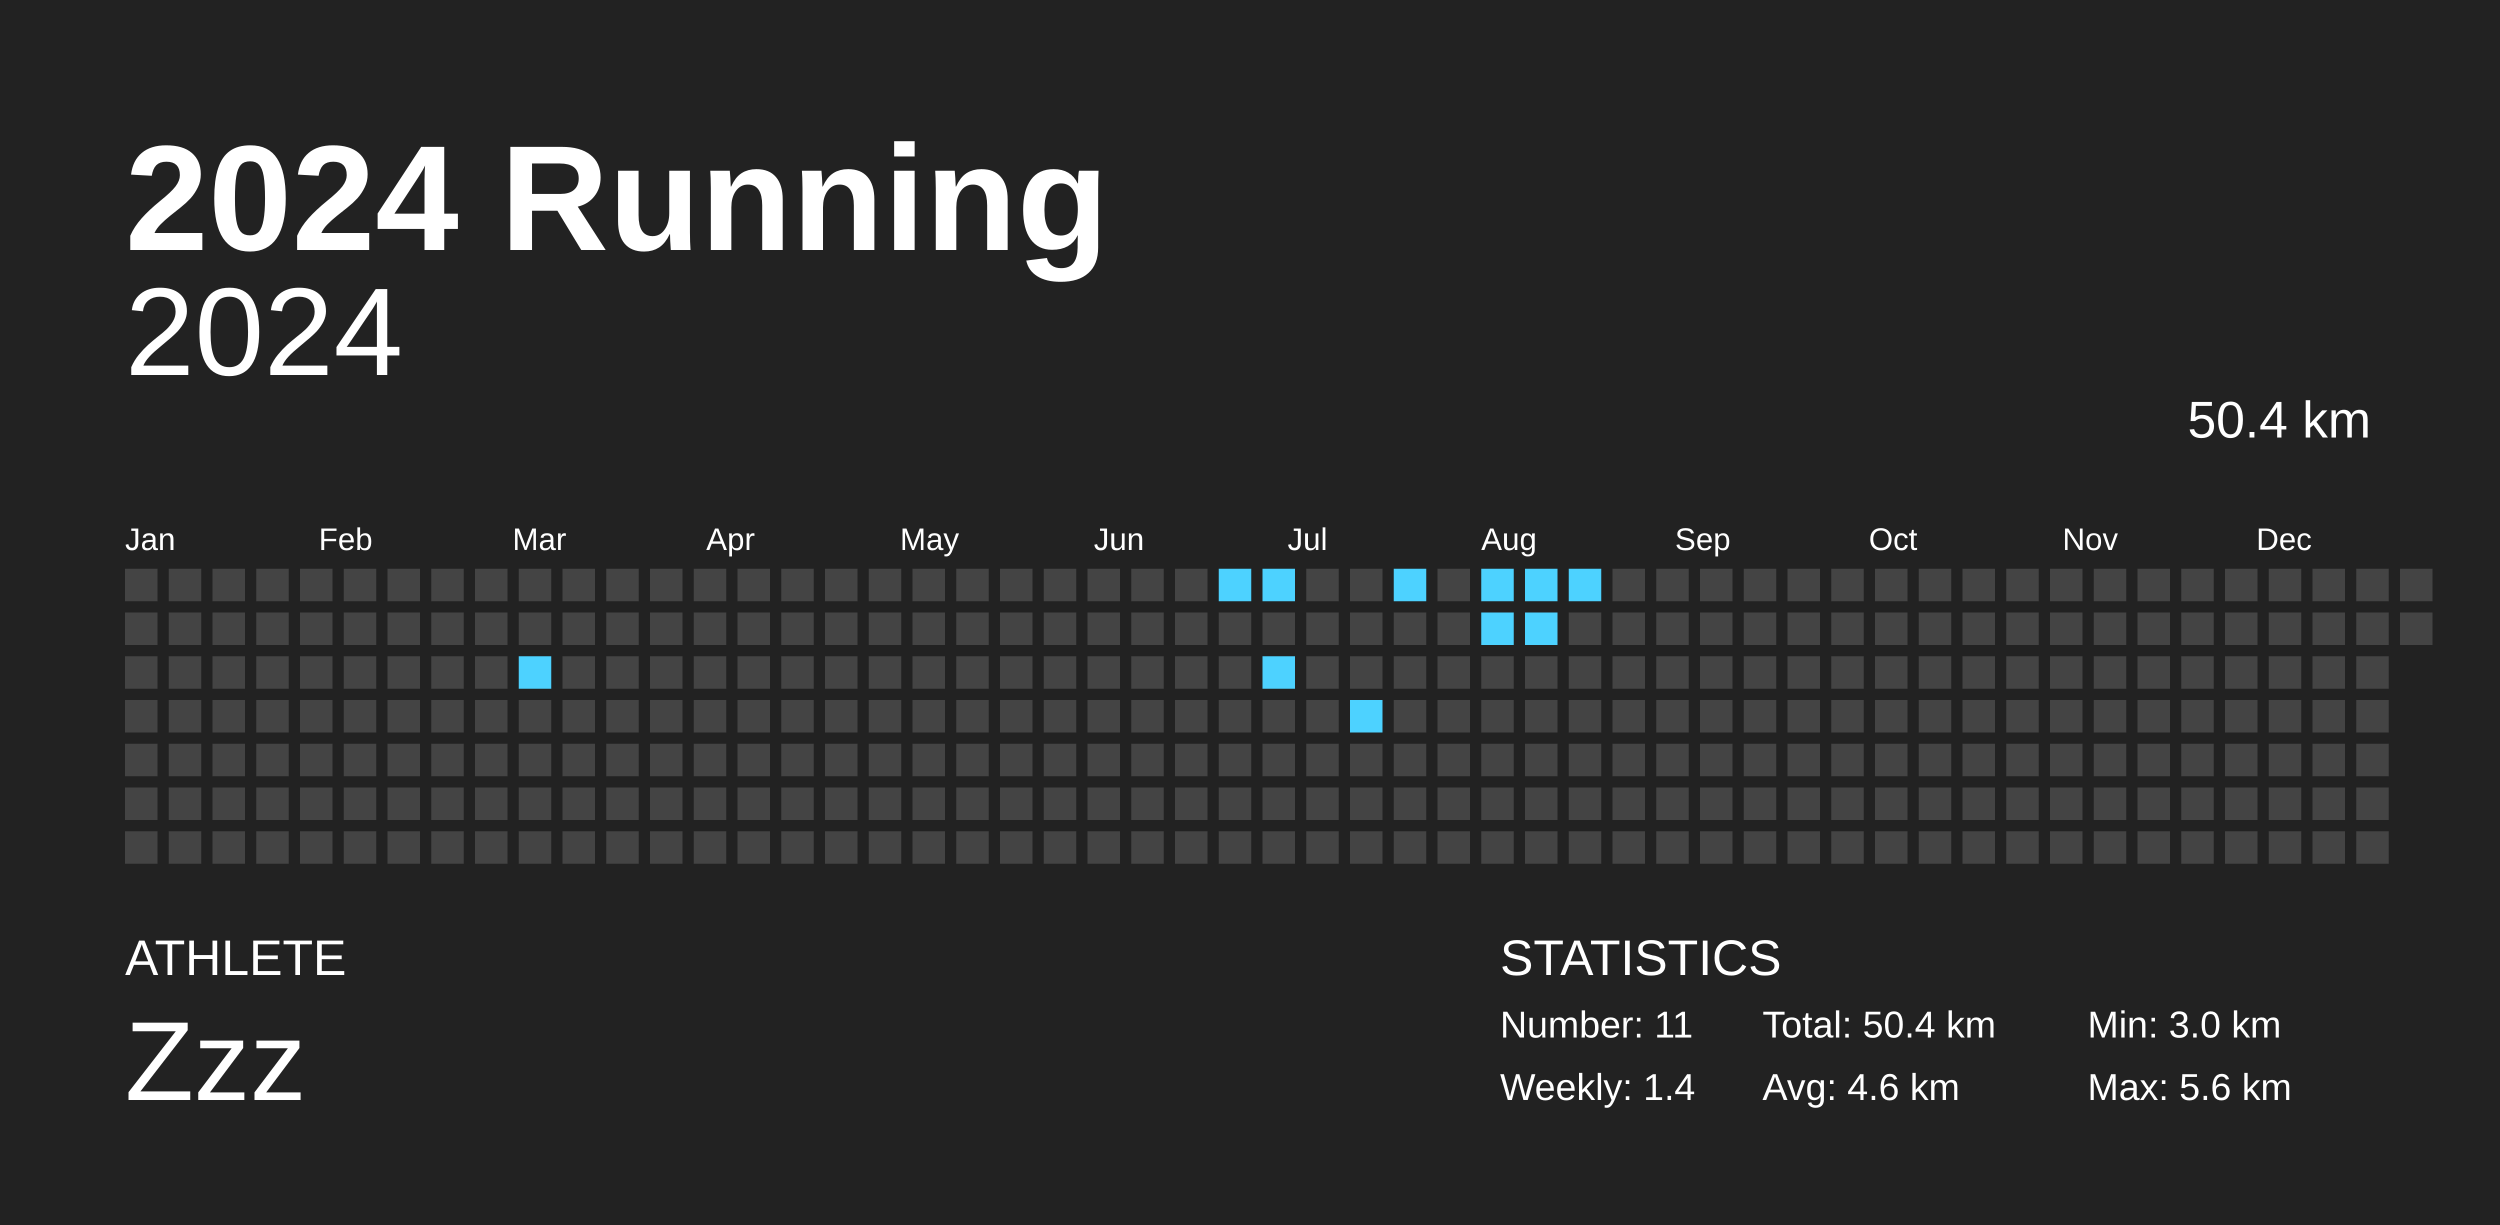
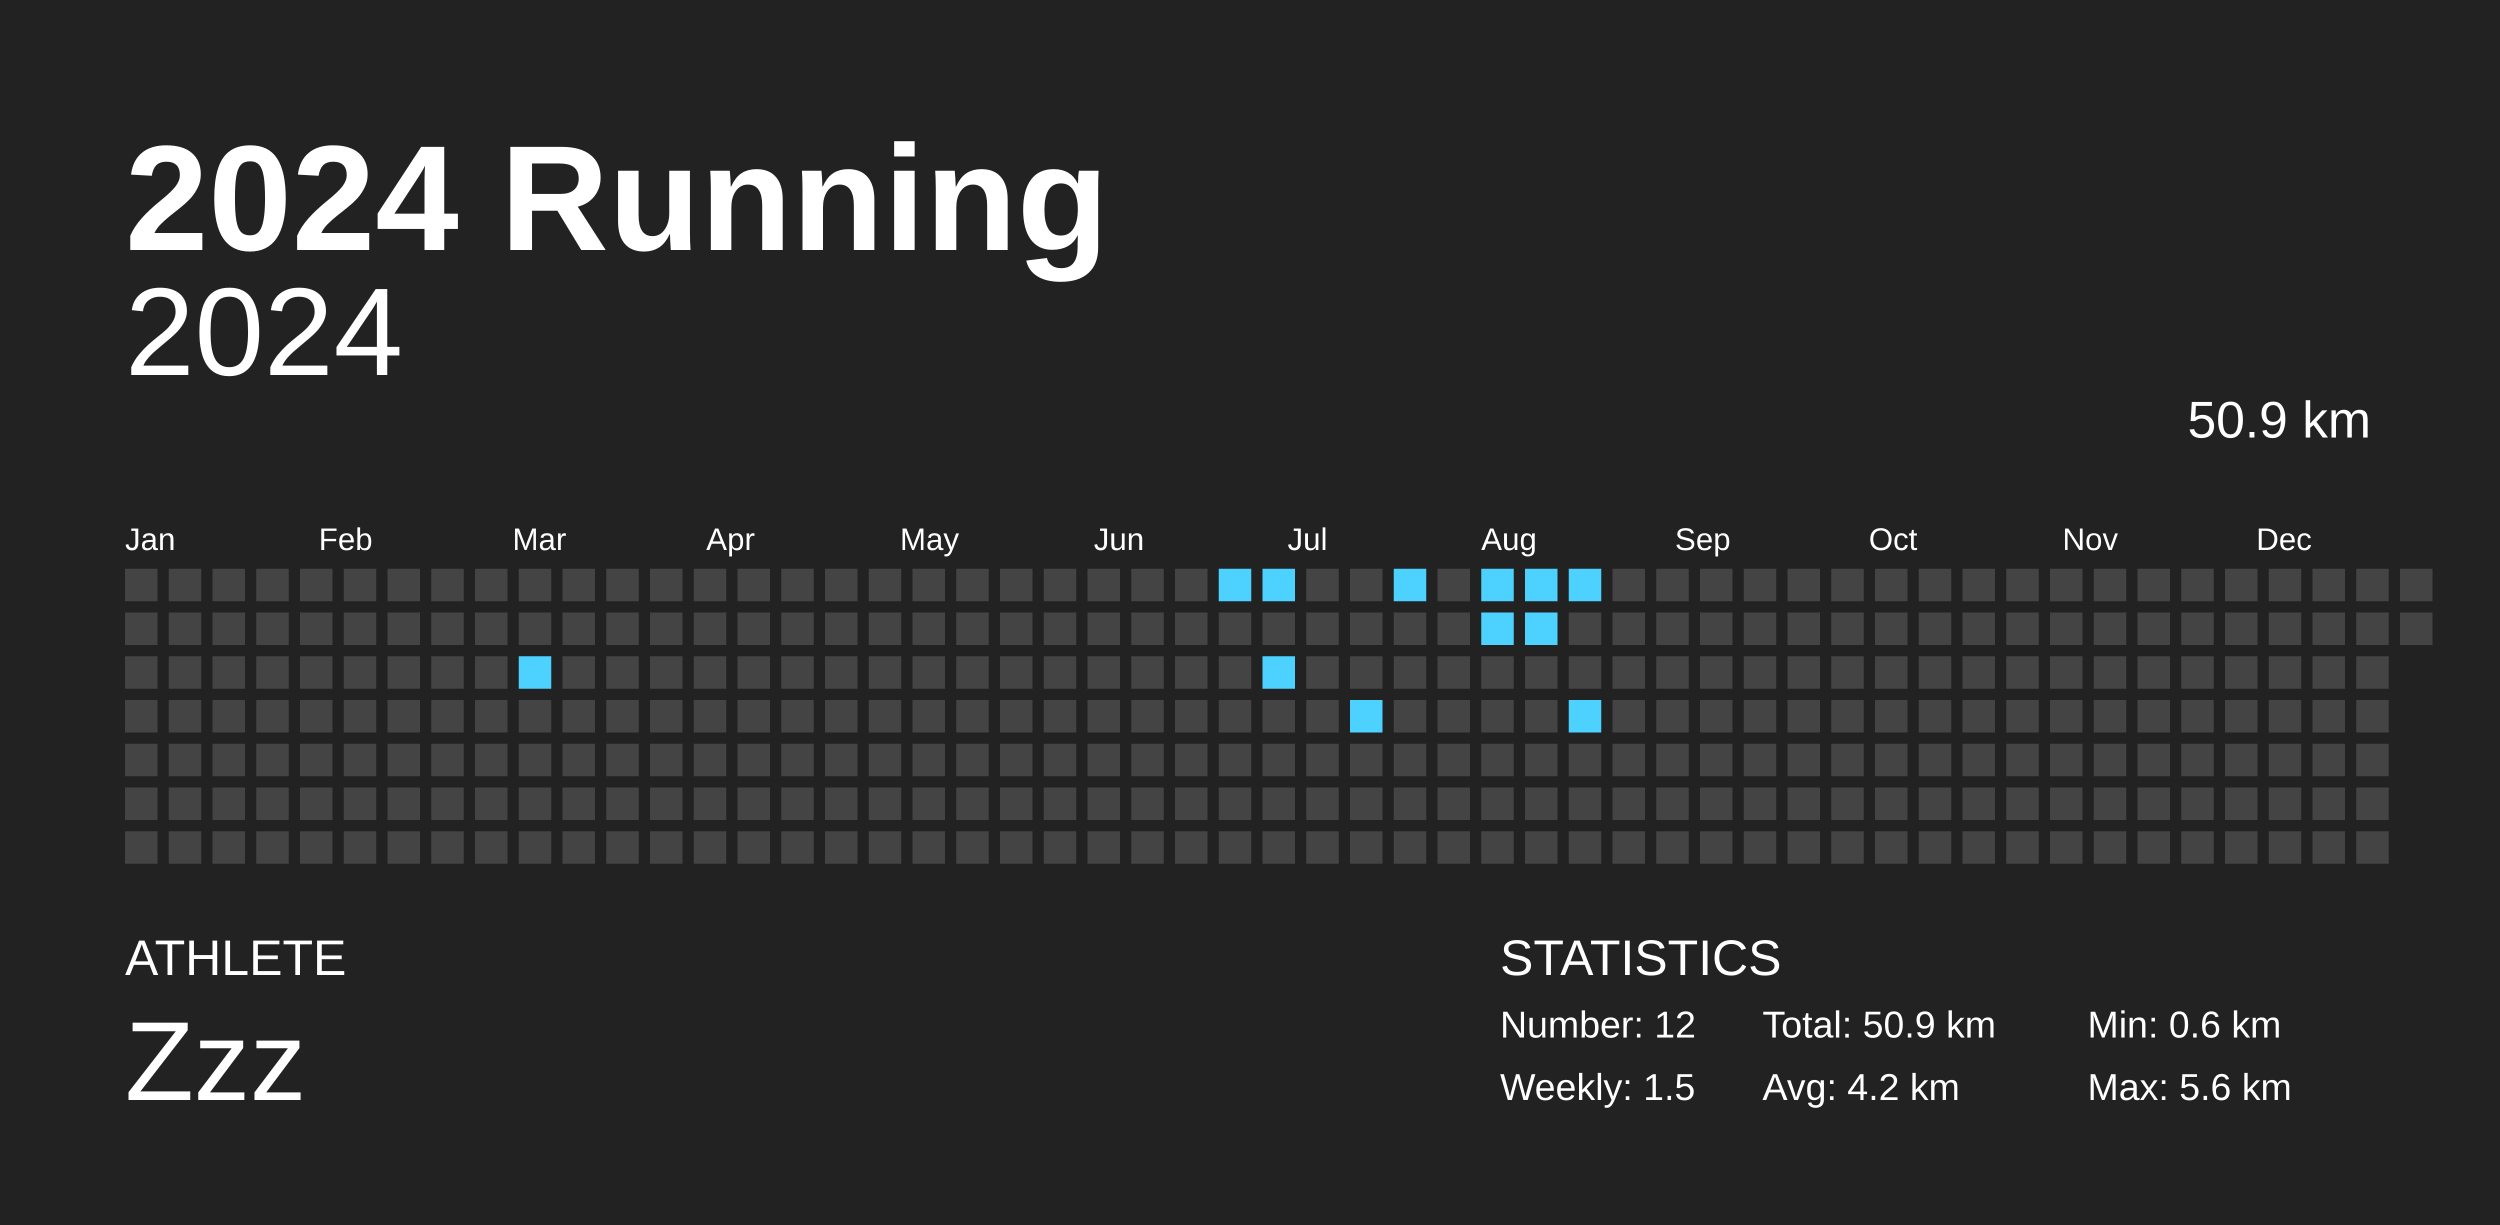
<svg xmlns="http://www.w3.org/2000/svg" baseProfile="full" height="98mm" version="1.1" viewBox="0,0,200,98" width="200mm">
  <defs />
  <rect fill="#222222" height="98" width="200" x="0" y="0" />
  <text fill="#FFFFFF" style="font-size:12px; font-family:Arial; font-weight:bold;" x="10" y="20">2024 Running</text>
  <text fill="#FFFFFF" style="font-size:4px; font-family:Arial" x="10" y="78">ATHLETE</text>
  <text fill="#FFFFFF" style="font-size:9px; font-family:Arial" x="10" y="88">Zzz</text>
  <text fill="#FFFFFF" style="font-size:4px; font-family:Arial" x="120" y="78">STATISTICS</text>
-   <text fill="#FFFFFF" style="font-size:3px; font-family:Arial" x="120" y="83">Number: 11</text>
-   <text fill="#FFFFFF" style="font-size:3px; font-family:Arial" x="120" y="88">Weekly: 1.4</text>
-   <text fill="#FFFFFF" style="font-size:3px; font-family:Arial" x="141" y="83">Total: 50.4 km</text>
-   <text fill="#FFFFFF" style="font-size:3px; font-family:Arial" x="141" y="88">Avg: 4.6 km</text>
-   <text fill="#FFFFFF" style="font-size:3px; font-family:Arial" x="167" y="83">Min: 3.0 km</text>
+   <text fill="#FFFFFF" style="font-size:3px; font-family:Arial" x="120" y="83">Number: 12</text>
+   <text fill="#FFFFFF" style="font-size:3px; font-family:Arial" x="120" y="88">Weekly: 1.5</text>
+   <text fill="#FFFFFF" style="font-size:3px; font-family:Arial" x="141" y="83">Total: 50.9 km</text>
+   <text fill="#FFFFFF" style="font-size:3px; font-family:Arial" x="141" y="88">Avg: 4.2 km</text>
+   <text fill="#FFFFFF" style="font-size:3px; font-family:Arial" x="167" y="83">Min: 0.6 km</text>
  <text fill="#FFFFFF" style="font-size:3px; font-family:Arial" x="167" y="88">Max: 5.6 km</text>
  <text alignment-baseline="hanging" fill="#FFFFFF" style="font-size:10.0px; font-family:Arial;" x="10" y="30">2024</text>
-   <text alignment-baseline="hanging" fill="#FFFFFF" style="font-size:4.125px; font-family:Arial;" x="175" y="35">50.4 km</text>
+   <text alignment-baseline="hanging" fill="#FFFFFF" style="font-size:4.125px; font-family:Arial;" x="175" y="35">50.9 km</text>
  <text fill="#FFFFFF" style="font-size:2.5px; font-family:Arial" x="10.0" y="44">Jan</text>
  <text fill="#FFFFFF" style="font-size:2.5px; font-family:Arial" x="25.5" y="44">Feb</text>
  <text fill="#FFFFFF" style="font-size:2.5px; font-family:Arial" x="41.0" y="44">Mar</text>
  <text fill="#FFFFFF" style="font-size:2.5px; font-family:Arial" x="56.5" y="44">Apr</text>
  <text fill="#FFFFFF" style="font-size:2.5px; font-family:Arial" x="72.0" y="44">May</text>
  <text fill="#FFFFFF" style="font-size:2.5px; font-family:Arial" x="87.5" y="44">Jun</text>
  <text fill="#FFFFFF" style="font-size:2.5px; font-family:Arial" x="103.0" y="44">Jul</text>
  <text fill="#FFFFFF" style="font-size:2.5px; font-family:Arial" x="118.5" y="44">Aug</text>
  <text fill="#FFFFFF" style="font-size:2.5px; font-family:Arial" x="134.0" y="44">Sep</text>
  <text fill="#FFFFFF" style="font-size:2.5px; font-family:Arial" x="149.5" y="44">Oct</text>
  <text fill="#FFFFFF" style="font-size:2.5px; font-family:Arial" x="165.0" y="44">Nov</text>
  <text fill="#FFFFFF" style="font-size:2.5px; font-family:Arial" x="180.5" y="44">Dec</text>
  <rect fill="#444444" height="2.6" width="2.6" x="10.0" y="45.5" />
  <rect fill="#444444" height="2.6" width="2.6" x="10.0" y="49.0" />
  <rect fill="#444444" height="2.6" width="2.6" x="10.0" y="52.5" />
  <rect fill="#444444" height="2.6" width="2.6" x="10.0" y="56.0" />
  <rect fill="#444444" height="2.6" width="2.6" x="10.0" y="59.5" />
  <rect fill="#444444" height="2.6" width="2.6" x="10.0" y="63.0" />
  <rect fill="#444444" height="2.6" width="2.6" x="10.0" y="66.5" />
  <rect fill="#444444" height="2.6" width="2.6" x="13.5" y="45.5" />
  <rect fill="#444444" height="2.6" width="2.6" x="13.5" y="49.0" />
  <rect fill="#444444" height="2.6" width="2.6" x="13.5" y="52.5" />
  <rect fill="#444444" height="2.6" width="2.6" x="13.5" y="56.0" />
  <rect fill="#444444" height="2.6" width="2.6" x="13.5" y="59.5" />
  <rect fill="#444444" height="2.6" width="2.6" x="13.5" y="63.0" />
  <rect fill="#444444" height="2.6" width="2.6" x="13.5" y="66.5" />
  <rect fill="#444444" height="2.6" width="2.6" x="17.0" y="45.5" />
  <rect fill="#444444" height="2.6" width="2.6" x="17.0" y="49.0" />
  <rect fill="#444444" height="2.6" width="2.6" x="17.0" y="52.5" />
  <rect fill="#444444" height="2.6" width="2.6" x="17.0" y="56.0" />
  <rect fill="#444444" height="2.6" width="2.6" x="17.0" y="59.5" />
  <rect fill="#444444" height="2.6" width="2.6" x="17.0" y="63.0" />
  <rect fill="#444444" height="2.6" width="2.6" x="17.0" y="66.5" />
  <rect fill="#444444" height="2.6" width="2.6" x="20.5" y="45.5" />
  <rect fill="#444444" height="2.6" width="2.6" x="20.5" y="49.0" />
  <rect fill="#444444" height="2.6" width="2.6" x="20.5" y="52.5" />
  <rect fill="#444444" height="2.6" width="2.6" x="20.5" y="56.0" />
  <rect fill="#444444" height="2.6" width="2.6" x="20.5" y="59.5" />
  <rect fill="#444444" height="2.6" width="2.6" x="20.5" y="63.0" />
  <rect fill="#444444" height="2.6" width="2.6" x="20.5" y="66.5" />
  <rect fill="#444444" height="2.6" width="2.6" x="24.0" y="45.5" />
  <rect fill="#444444" height="2.6" width="2.6" x="24.0" y="49.0" />
  <rect fill="#444444" height="2.6" width="2.6" x="24.0" y="52.5" />
  <rect fill="#444444" height="2.6" width="2.6" x="24.0" y="56.0" />
  <rect fill="#444444" height="2.6" width="2.6" x="24.0" y="59.5" />
  <rect fill="#444444" height="2.6" width="2.6" x="24.0" y="63.0" />
  <rect fill="#444444" height="2.6" width="2.6" x="24.0" y="66.5" />
  <rect fill="#444444" height="2.6" width="2.6" x="27.5" y="45.5" />
  <rect fill="#444444" height="2.6" width="2.6" x="27.5" y="49.0" />
  <rect fill="#444444" height="2.6" width="2.6" x="27.5" y="52.5" />
  <rect fill="#444444" height="2.6" width="2.6" x="27.5" y="56.0" />
  <rect fill="#444444" height="2.6" width="2.6" x="27.5" y="59.5" />
  <rect fill="#444444" height="2.6" width="2.6" x="27.5" y="63.0" />
  <rect fill="#444444" height="2.6" width="2.6" x="27.5" y="66.5" />
  <rect fill="#444444" height="2.6" width="2.6" x="31.0" y="45.5" />
  <rect fill="#444444" height="2.6" width="2.6" x="31.0" y="49.0" />
  <rect fill="#444444" height="2.6" width="2.6" x="31.0" y="52.5" />
  <rect fill="#444444" height="2.6" width="2.6" x="31.0" y="56.0" />
  <rect fill="#444444" height="2.6" width="2.6" x="31.0" y="59.5" />
  <rect fill="#444444" height="2.6" width="2.6" x="31.0" y="63.0" />
  <rect fill="#444444" height="2.6" width="2.6" x="31.0" y="66.5" />
  <rect fill="#444444" height="2.6" width="2.6" x="34.5" y="45.5" />
  <rect fill="#444444" height="2.6" width="2.6" x="34.5" y="49.0" />
  <rect fill="#444444" height="2.6" width="2.6" x="34.5" y="52.5" />
  <rect fill="#444444" height="2.6" width="2.6" x="34.5" y="56.0" />
  <rect fill="#444444" height="2.6" width="2.6" x="34.5" y="59.5" />
  <rect fill="#444444" height="2.6" width="2.6" x="34.5" y="63.0" />
  <rect fill="#444444" height="2.6" width="2.6" x="34.5" y="66.5" />
  <rect fill="#444444" height="2.6" width="2.6" x="38.0" y="45.5" />
  <rect fill="#444444" height="2.6" width="2.6" x="38.0" y="49.0" />
  <rect fill="#444444" height="2.6" width="2.6" x="38.0" y="52.5" />
  <rect fill="#444444" height="2.6" width="2.6" x="38.0" y="56.0" />
  <rect fill="#444444" height="2.6" width="2.6" x="38.0" y="59.5" />
  <rect fill="#444444" height="2.6" width="2.6" x="38.0" y="63.0" />
  <rect fill="#444444" height="2.6" width="2.6" x="38.0" y="66.5" />
  <rect fill="#444444" height="2.6" width="2.6" x="41.5" y="45.5" />
  <rect fill="#444444" height="2.6" width="2.6" x="41.5" y="49.0" />
  <rect fill="#4dd2ff" height="2.6" width="2.6" x="41.5" y="52.5" />
  <rect fill="#444444" height="2.6" width="2.6" x="41.5" y="56.0" />
  <rect fill="#444444" height="2.6" width="2.6" x="41.5" y="59.5" />
  <rect fill="#444444" height="2.6" width="2.6" x="41.5" y="63.0" />
  <rect fill="#444444" height="2.6" width="2.6" x="41.5" y="66.5" />
  <rect fill="#444444" height="2.6" width="2.6" x="45.0" y="45.5" />
  <rect fill="#444444" height="2.6" width="2.6" x="45.0" y="49.0" />
  <rect fill="#444444" height="2.6" width="2.6" x="45.0" y="52.5" />
  <rect fill="#444444" height="2.6" width="2.6" x="45.0" y="56.0" />
  <rect fill="#444444" height="2.6" width="2.6" x="45.0" y="59.5" />
  <rect fill="#444444" height="2.6" width="2.6" x="45.0" y="63.0" />
  <rect fill="#444444" height="2.6" width="2.6" x="45.0" y="66.5" />
  <rect fill="#444444" height="2.6" width="2.6" x="48.5" y="45.5" />
  <rect fill="#444444" height="2.6" width="2.6" x="48.5" y="49.0" />
  <rect fill="#444444" height="2.6" width="2.6" x="48.5" y="52.5" />
  <rect fill="#444444" height="2.6" width="2.6" x="48.5" y="56.0" />
  <rect fill="#444444" height="2.6" width="2.6" x="48.5" y="59.5" />
  <rect fill="#444444" height="2.6" width="2.6" x="48.5" y="63.0" />
  <rect fill="#444444" height="2.6" width="2.6" x="48.5" y="66.5" />
  <rect fill="#444444" height="2.6" width="2.6" x="52.0" y="45.5" />
  <rect fill="#444444" height="2.6" width="2.6" x="52.0" y="49.0" />
  <rect fill="#444444" height="2.6" width="2.6" x="52.0" y="52.5" />
  <rect fill="#444444" height="2.6" width="2.6" x="52.0" y="56.0" />
  <rect fill="#444444" height="2.6" width="2.6" x="52.0" y="59.5" />
  <rect fill="#444444" height="2.6" width="2.6" x="52.0" y="63.0" />
  <rect fill="#444444" height="2.6" width="2.6" x="52.0" y="66.5" />
  <rect fill="#444444" height="2.6" width="2.6" x="55.5" y="45.5" />
  <rect fill="#444444" height="2.6" width="2.6" x="55.5" y="49.0" />
  <rect fill="#444444" height="2.6" width="2.6" x="55.5" y="52.5" />
  <rect fill="#444444" height="2.6" width="2.6" x="55.5" y="56.0" />
  <rect fill="#444444" height="2.6" width="2.6" x="55.5" y="59.5" />
  <rect fill="#444444" height="2.6" width="2.6" x="55.5" y="63.0" />
  <rect fill="#444444" height="2.6" width="2.6" x="55.5" y="66.5" />
  <rect fill="#444444" height="2.6" width="2.6" x="59.0" y="45.5" />
  <rect fill="#444444" height="2.6" width="2.6" x="59.0" y="49.0" />
  <rect fill="#444444" height="2.6" width="2.6" x="59.0" y="52.5" />
  <rect fill="#444444" height="2.6" width="2.6" x="59.0" y="56.0" />
  <rect fill="#444444" height="2.6" width="2.6" x="59.0" y="59.5" />
  <rect fill="#444444" height="2.6" width="2.6" x="59.0" y="63.0" />
  <rect fill="#444444" height="2.6" width="2.6" x="59.0" y="66.5" />
  <rect fill="#444444" height="2.6" width="2.6" x="62.5" y="45.5" />
  <rect fill="#444444" height="2.6" width="2.6" x="62.5" y="49.0" />
  <rect fill="#444444" height="2.6" width="2.6" x="62.5" y="52.5" />
  <rect fill="#444444" height="2.6" width="2.6" x="62.5" y="56.0" />
  <rect fill="#444444" height="2.6" width="2.6" x="62.5" y="59.5" />
  <rect fill="#444444" height="2.6" width="2.6" x="62.5" y="63.0" />
  <rect fill="#444444" height="2.6" width="2.6" x="62.5" y="66.5" />
  <rect fill="#444444" height="2.6" width="2.6" x="66.0" y="45.5" />
  <rect fill="#444444" height="2.6" width="2.6" x="66.0" y="49.0" />
  <rect fill="#444444" height="2.6" width="2.6" x="66.0" y="52.5" />
  <rect fill="#444444" height="2.6" width="2.6" x="66.0" y="56.0" />
  <rect fill="#444444" height="2.6" width="2.6" x="66.0" y="59.5" />
  <rect fill="#444444" height="2.6" width="2.6" x="66.0" y="63.0" />
  <rect fill="#444444" height="2.6" width="2.6" x="66.0" y="66.5" />
  <rect fill="#444444" height="2.6" width="2.6" x="69.5" y="45.5" />
  <rect fill="#444444" height="2.6" width="2.6" x="69.5" y="49.0" />
  <rect fill="#444444" height="2.6" width="2.6" x="69.5" y="52.5" />
  <rect fill="#444444" height="2.6" width="2.6" x="69.5" y="56.0" />
  <rect fill="#444444" height="2.6" width="2.6" x="69.5" y="59.5" />
  <rect fill="#444444" height="2.6" width="2.6" x="69.5" y="63.0" />
  <rect fill="#444444" height="2.6" width="2.6" x="69.5" y="66.5" />
  <rect fill="#444444" height="2.6" width="2.6" x="73.0" y="45.5" />
  <rect fill="#444444" height="2.6" width="2.6" x="73.0" y="49.0" />
  <rect fill="#444444" height="2.6" width="2.6" x="73.0" y="52.5" />
  <rect fill="#444444" height="2.6" width="2.6" x="73.0" y="56.0" />
  <rect fill="#444444" height="2.6" width="2.6" x="73.0" y="59.5" />
  <rect fill="#444444" height="2.6" width="2.6" x="73.0" y="63.0" />
  <rect fill="#444444" height="2.6" width="2.6" x="73.0" y="66.5" />
  <rect fill="#444444" height="2.6" width="2.6" x="76.5" y="45.5" />
  <rect fill="#444444" height="2.6" width="2.6" x="76.5" y="49.0" />
  <rect fill="#444444" height="2.6" width="2.6" x="76.5" y="52.5" />
  <rect fill="#444444" height="2.6" width="2.6" x="76.5" y="56.0" />
  <rect fill="#444444" height="2.6" width="2.6" x="76.5" y="59.5" />
  <rect fill="#444444" height="2.6" width="2.6" x="76.5" y="63.0" />
  <rect fill="#444444" height="2.6" width="2.6" x="76.5" y="66.5" />
  <rect fill="#444444" height="2.6" width="2.6" x="80.0" y="45.5" />
  <rect fill="#444444" height="2.6" width="2.6" x="80.0" y="49.0" />
  <rect fill="#444444" height="2.6" width="2.6" x="80.0" y="52.5" />
  <rect fill="#444444" height="2.6" width="2.6" x="80.0" y="56.0" />
  <rect fill="#444444" height="2.6" width="2.6" x="80.0" y="59.5" />
  <rect fill="#444444" height="2.6" width="2.6" x="80.0" y="63.0" />
  <rect fill="#444444" height="2.6" width="2.6" x="80.0" y="66.5" />
  <rect fill="#444444" height="2.6" width="2.6" x="83.5" y="45.5" />
  <rect fill="#444444" height="2.6" width="2.6" x="83.5" y="49.0" />
  <rect fill="#444444" height="2.6" width="2.6" x="83.5" y="52.5" />
  <rect fill="#444444" height="2.6" width="2.6" x="83.5" y="56.0" />
  <rect fill="#444444" height="2.6" width="2.6" x="83.5" y="59.5" />
  <rect fill="#444444" height="2.6" width="2.6" x="83.5" y="63.0" />
  <rect fill="#444444" height="2.6" width="2.6" x="83.5" y="66.5" />
  <rect fill="#444444" height="2.6" width="2.6" x="87.0" y="45.5" />
  <rect fill="#444444" height="2.6" width="2.6" x="87.0" y="49.0" />
  <rect fill="#444444" height="2.6" width="2.6" x="87.0" y="52.5" />
  <rect fill="#444444" height="2.6" width="2.6" x="87.0" y="56.0" />
  <rect fill="#444444" height="2.6" width="2.6" x="87.0" y="59.5" />
  <rect fill="#444444" height="2.6" width="2.6" x="87.0" y="63.0" />
  <rect fill="#444444" height="2.6" width="2.6" x="87.0" y="66.5" />
  <rect fill="#444444" height="2.6" width="2.6" x="90.5" y="45.5" />
  <rect fill="#444444" height="2.6" width="2.6" x="90.5" y="49.0" />
  <rect fill="#444444" height="2.6" width="2.6" x="90.5" y="52.5" />
  <rect fill="#444444" height="2.6" width="2.6" x="90.5" y="56.0" />
  <rect fill="#444444" height="2.6" width="2.6" x="90.5" y="59.5" />
  <rect fill="#444444" height="2.6" width="2.6" x="90.5" y="63.0" />
  <rect fill="#444444" height="2.6" width="2.6" x="90.5" y="66.5" />
  <rect fill="#444444" height="2.6" width="2.6" x="94.0" y="45.5" />
  <rect fill="#444444" height="2.6" width="2.6" x="94.0" y="49.0" />
  <rect fill="#444444" height="2.6" width="2.6" x="94.0" y="52.5" />
  <rect fill="#444444" height="2.6" width="2.6" x="94.0" y="56.0" />
  <rect fill="#444444" height="2.6" width="2.6" x="94.0" y="59.5" />
  <rect fill="#444444" height="2.6" width="2.6" x="94.0" y="63.0" />
  <rect fill="#444444" height="2.6" width="2.6" x="94.0" y="66.5" />
  <rect fill="#4dd2ff" height="2.6" width="2.6" x="97.5" y="45.5" />
  <rect fill="#444444" height="2.6" width="2.6" x="97.5" y="49.0" />
  <rect fill="#444444" height="2.6" width="2.6" x="97.5" y="52.5" />
  <rect fill="#444444" height="2.6" width="2.6" x="97.5" y="56.0" />
  <rect fill="#444444" height="2.6" width="2.6" x="97.5" y="59.5" />
  <rect fill="#444444" height="2.6" width="2.6" x="97.5" y="63.0" />
  <rect fill="#444444" height="2.6" width="2.6" x="97.5" y="66.5" />
  <rect fill="#4dd2ff" height="2.6" width="2.6" x="101.0" y="45.5" />
  <rect fill="#444444" height="2.6" width="2.6" x="101.0" y="49.0" />
  <rect fill="#4dd2ff" height="2.6" width="2.6" x="101.0" y="52.5" />
  <rect fill="#444444" height="2.6" width="2.6" x="101.0" y="56.0" />
  <rect fill="#444444" height="2.6" width="2.6" x="101.0" y="59.5" />
  <rect fill="#444444" height="2.6" width="2.6" x="101.0" y="63.0" />
  <rect fill="#444444" height="2.6" width="2.6" x="101.0" y="66.5" />
  <rect fill="#444444" height="2.6" width="2.6" x="104.5" y="45.5" />
  <rect fill="#444444" height="2.6" width="2.6" x="104.5" y="49.0" />
  <rect fill="#444444" height="2.6" width="2.6" x="104.5" y="52.5" />
  <rect fill="#444444" height="2.6" width="2.6" x="104.5" y="56.0" />
  <rect fill="#444444" height="2.6" width="2.6" x="104.5" y="59.5" />
  <rect fill="#444444" height="2.6" width="2.6" x="104.5" y="63.0" />
  <rect fill="#444444" height="2.6" width="2.6" x="104.5" y="66.5" />
  <rect fill="#444444" height="2.6" width="2.6" x="108.0" y="45.5" />
  <rect fill="#444444" height="2.6" width="2.6" x="108.0" y="49.0" />
  <rect fill="#444444" height="2.6" width="2.6" x="108.0" y="52.5" />
  <rect fill="#4dd2ff" height="2.6" width="2.6" x="108.0" y="56.0" />
  <rect fill="#444444" height="2.6" width="2.6" x="108.0" y="59.5" />
  <rect fill="#444444" height="2.6" width="2.6" x="108.0" y="63.0" />
  <rect fill="#444444" height="2.6" width="2.6" x="108.0" y="66.5" />
  <rect fill="#4dd2ff" height="2.6" width="2.6" x="111.5" y="45.5" />
  <rect fill="#444444" height="2.6" width="2.6" x="111.5" y="49.0" />
  <rect fill="#444444" height="2.6" width="2.6" x="111.5" y="52.5" />
  <rect fill="#444444" height="2.6" width="2.6" x="111.5" y="56.0" />
  <rect fill="#444444" height="2.6" width="2.6" x="111.5" y="59.5" />
  <rect fill="#444444" height="2.6" width="2.6" x="111.5" y="63.0" />
  <rect fill="#444444" height="2.6" width="2.6" x="111.5" y="66.5" />
  <rect fill="#444444" height="2.6" width="2.6" x="115.0" y="45.5" />
  <rect fill="#444444" height="2.6" width="2.6" x="115.0" y="49.0" />
  <rect fill="#444444" height="2.6" width="2.6" x="115.0" y="52.5" />
  <rect fill="#444444" height="2.6" width="2.6" x="115.0" y="56.0" />
  <rect fill="#444444" height="2.6" width="2.6" x="115.0" y="59.5" />
  <rect fill="#444444" height="2.6" width="2.6" x="115.0" y="63.0" />
  <rect fill="#444444" height="2.6" width="2.6" x="115.0" y="66.5" />
  <rect fill="#4dd2ff" height="2.6" width="2.6" x="118.5" y="45.5" />
  <rect fill="#4dd2ff" height="2.6" width="2.6" x="118.5" y="49.0" />
  <rect fill="#444444" height="2.6" width="2.6" x="118.5" y="52.5" />
  <rect fill="#444444" height="2.6" width="2.6" x="118.5" y="56.0" />
  <rect fill="#444444" height="2.6" width="2.6" x="118.5" y="59.5" />
  <rect fill="#444444" height="2.6" width="2.6" x="118.5" y="63.0" />
  <rect fill="#444444" height="2.6" width="2.6" x="118.5" y="66.5" />
  <rect fill="#4dd2ff" height="2.6" width="2.6" x="122.0" y="45.5" />
  <rect fill="#4dd2ff" height="2.6" width="2.6" x="122.0" y="49.0" />
  <rect fill="#444444" height="2.6" width="2.6" x="122.0" y="52.5" />
  <rect fill="#444444" height="2.6" width="2.6" x="122.0" y="56.0" />
  <rect fill="#444444" height="2.6" width="2.6" x="122.0" y="59.5" />
  <rect fill="#444444" height="2.6" width="2.6" x="122.0" y="63.0" />
  <rect fill="#444444" height="2.6" width="2.6" x="122.0" y="66.5" />
  <rect fill="#4dd2ff" height="2.6" width="2.6" x="125.5" y="45.5" />
  <rect fill="#444444" height="2.6" width="2.6" x="125.5" y="49.0" />
  <rect fill="#444444" height="2.6" width="2.6" x="125.5" y="52.5" />
-   <rect fill="#444444" height="2.6" width="2.6" x="125.5" y="56.0" />
+   <rect fill="#4dd2ff" height="2.6" width="2.6" x="125.5" y="56.0" />
  <rect fill="#444444" height="2.6" width="2.6" x="125.5" y="59.5" />
  <rect fill="#444444" height="2.6" width="2.6" x="125.5" y="63.0" />
  <rect fill="#444444" height="2.6" width="2.6" x="125.5" y="66.5" />
  <rect fill="#444444" height="2.6" width="2.6" x="129.0" y="45.5" />
  <rect fill="#444444" height="2.6" width="2.6" x="129.0" y="49.0" />
  <rect fill="#444444" height="2.6" width="2.6" x="129.0" y="52.5" />
  <rect fill="#444444" height="2.6" width="2.6" x="129.0" y="56.0" />
  <rect fill="#444444" height="2.6" width="2.6" x="129.0" y="59.5" />
  <rect fill="#444444" height="2.6" width="2.6" x="129.0" y="63.0" />
  <rect fill="#444444" height="2.6" width="2.6" x="129.0" y="66.5" />
  <rect fill="#444444" height="2.6" width="2.6" x="132.5" y="45.5" />
  <rect fill="#444444" height="2.6" width="2.6" x="132.5" y="49.0" />
  <rect fill="#444444" height="2.6" width="2.6" x="132.5" y="52.5" />
  <rect fill="#444444" height="2.6" width="2.6" x="132.5" y="56.0" />
  <rect fill="#444444" height="2.6" width="2.6" x="132.5" y="59.5" />
  <rect fill="#444444" height="2.6" width="2.6" x="132.5" y="63.0" />
  <rect fill="#444444" height="2.6" width="2.6" x="132.5" y="66.5" />
  <rect fill="#444444" height="2.6" width="2.6" x="136.0" y="45.5" />
  <rect fill="#444444" height="2.6" width="2.6" x="136.0" y="49.0" />
  <rect fill="#444444" height="2.6" width="2.6" x="136.0" y="52.5" />
  <rect fill="#444444" height="2.6" width="2.6" x="136.0" y="56.0" />
  <rect fill="#444444" height="2.6" width="2.6" x="136.0" y="59.5" />
  <rect fill="#444444" height="2.6" width="2.6" x="136.0" y="63.0" />
  <rect fill="#444444" height="2.6" width="2.6" x="136.0" y="66.5" />
  <rect fill="#444444" height="2.6" width="2.6" x="139.5" y="45.5" />
  <rect fill="#444444" height="2.6" width="2.6" x="139.5" y="49.0" />
  <rect fill="#444444" height="2.6" width="2.6" x="139.5" y="52.5" />
  <rect fill="#444444" height="2.6" width="2.6" x="139.5" y="56.0" />
  <rect fill="#444444" height="2.6" width="2.6" x="139.5" y="59.5" />
  <rect fill="#444444" height="2.6" width="2.6" x="139.5" y="63.0" />
  <rect fill="#444444" height="2.6" width="2.6" x="139.5" y="66.5" />
  <rect fill="#444444" height="2.6" width="2.6" x="143.0" y="45.5" />
  <rect fill="#444444" height="2.6" width="2.6" x="143.0" y="49.0" />
  <rect fill="#444444" height="2.6" width="2.6" x="143.0" y="52.5" />
  <rect fill="#444444" height="2.6" width="2.6" x="143.0" y="56.0" />
  <rect fill="#444444" height="2.6" width="2.6" x="143.0" y="59.5" />
  <rect fill="#444444" height="2.6" width="2.6" x="143.0" y="63.0" />
  <rect fill="#444444" height="2.6" width="2.6" x="143.0" y="66.5" />
  <rect fill="#444444" height="2.6" width="2.6" x="146.5" y="45.5" />
  <rect fill="#444444" height="2.6" width="2.6" x="146.5" y="49.0" />
  <rect fill="#444444" height="2.6" width="2.6" x="146.5" y="52.5" />
  <rect fill="#444444" height="2.6" width="2.6" x="146.5" y="56.0" />
  <rect fill="#444444" height="2.6" width="2.6" x="146.5" y="59.5" />
  <rect fill="#444444" height="2.6" width="2.6" x="146.5" y="63.0" />
  <rect fill="#444444" height="2.6" width="2.6" x="146.5" y="66.5" />
  <rect fill="#444444" height="2.6" width="2.6" x="150.0" y="45.5" />
  <rect fill="#444444" height="2.6" width="2.6" x="150.0" y="49.0" />
  <rect fill="#444444" height="2.6" width="2.6" x="150.0" y="52.5" />
  <rect fill="#444444" height="2.6" width="2.6" x="150.0" y="56.0" />
  <rect fill="#444444" height="2.6" width="2.6" x="150.0" y="59.5" />
  <rect fill="#444444" height="2.6" width="2.6" x="150.0" y="63.0" />
  <rect fill="#444444" height="2.6" width="2.6" x="150.0" y="66.5" />
  <rect fill="#444444" height="2.6" width="2.6" x="153.5" y="45.5" />
  <rect fill="#444444" height="2.6" width="2.6" x="153.5" y="49.0" />
  <rect fill="#444444" height="2.6" width="2.6" x="153.5" y="52.5" />
  <rect fill="#444444" height="2.6" width="2.6" x="153.5" y="56.0" />
  <rect fill="#444444" height="2.6" width="2.6" x="153.5" y="59.5" />
  <rect fill="#444444" height="2.6" width="2.6" x="153.5" y="63.0" />
  <rect fill="#444444" height="2.6" width="2.6" x="153.5" y="66.5" />
  <rect fill="#444444" height="2.6" width="2.6" x="157.0" y="45.5" />
  <rect fill="#444444" height="2.6" width="2.6" x="157.0" y="49.0" />
  <rect fill="#444444" height="2.6" width="2.6" x="157.0" y="52.5" />
  <rect fill="#444444" height="2.6" width="2.6" x="157.0" y="56.0" />
  <rect fill="#444444" height="2.6" width="2.6" x="157.0" y="59.5" />
  <rect fill="#444444" height="2.6" width="2.6" x="157.0" y="63.0" />
  <rect fill="#444444" height="2.6" width="2.6" x="157.0" y="66.5" />
  <rect fill="#444444" height="2.6" width="2.6" x="160.5" y="45.5" />
  <rect fill="#444444" height="2.6" width="2.6" x="160.5" y="49.0" />
  <rect fill="#444444" height="2.6" width="2.6" x="160.5" y="52.5" />
  <rect fill="#444444" height="2.6" width="2.6" x="160.5" y="56.0" />
  <rect fill="#444444" height="2.6" width="2.6" x="160.5" y="59.5" />
  <rect fill="#444444" height="2.6" width="2.6" x="160.5" y="63.0" />
  <rect fill="#444444" height="2.6" width="2.6" x="160.5" y="66.5" />
  <rect fill="#444444" height="2.6" width="2.6" x="164.0" y="45.5" />
  <rect fill="#444444" height="2.6" width="2.6" x="164.0" y="49.0" />
  <rect fill="#444444" height="2.6" width="2.6" x="164.0" y="52.5" />
  <rect fill="#444444" height="2.6" width="2.6" x="164.0" y="56.0" />
  <rect fill="#444444" height="2.6" width="2.6" x="164.0" y="59.5" />
  <rect fill="#444444" height="2.6" width="2.6" x="164.0" y="63.0" />
  <rect fill="#444444" height="2.6" width="2.6" x="164.0" y="66.5" />
  <rect fill="#444444" height="2.6" width="2.6" x="167.5" y="45.5" />
  <rect fill="#444444" height="2.6" width="2.6" x="167.5" y="49.0" />
  <rect fill="#444444" height="2.6" width="2.6" x="167.5" y="52.5" />
  <rect fill="#444444" height="2.6" width="2.6" x="167.5" y="56.0" />
  <rect fill="#444444" height="2.6" width="2.6" x="167.5" y="59.5" />
  <rect fill="#444444" height="2.6" width="2.6" x="167.5" y="63.0" />
  <rect fill="#444444" height="2.6" width="2.6" x="167.5" y="66.5" />
  <rect fill="#444444" height="2.6" width="2.6" x="171.0" y="45.5" />
  <rect fill="#444444" height="2.6" width="2.6" x="171.0" y="49.0" />
  <rect fill="#444444" height="2.6" width="2.6" x="171.0" y="52.5" />
  <rect fill="#444444" height="2.6" width="2.6" x="171.0" y="56.0" />
  <rect fill="#444444" height="2.6" width="2.6" x="171.0" y="59.5" />
  <rect fill="#444444" height="2.6" width="2.6" x="171.0" y="63.0" />
  <rect fill="#444444" height="2.6" width="2.6" x="171.0" y="66.5" />
  <rect fill="#444444" height="2.6" width="2.6" x="174.5" y="45.5" />
  <rect fill="#444444" height="2.6" width="2.6" x="174.5" y="49.0" />
  <rect fill="#444444" height="2.6" width="2.6" x="174.5" y="52.5" />
  <rect fill="#444444" height="2.6" width="2.6" x="174.5" y="56.0" />
  <rect fill="#444444" height="2.6" width="2.6" x="174.5" y="59.5" />
  <rect fill="#444444" height="2.6" width="2.6" x="174.5" y="63.0" />
  <rect fill="#444444" height="2.6" width="2.6" x="174.5" y="66.5" />
  <rect fill="#444444" height="2.6" width="2.6" x="178.0" y="45.5" />
  <rect fill="#444444" height="2.6" width="2.6" x="178.0" y="49.0" />
  <rect fill="#444444" height="2.6" width="2.6" x="178.0" y="52.5" />
  <rect fill="#444444" height="2.6" width="2.6" x="178.0" y="56.0" />
  <rect fill="#444444" height="2.6" width="2.6" x="178.0" y="59.5" />
  <rect fill="#444444" height="2.6" width="2.6" x="178.0" y="63.0" />
  <rect fill="#444444" height="2.6" width="2.6" x="178.0" y="66.5" />
  <rect fill="#444444" height="2.6" width="2.6" x="181.5" y="45.5" />
  <rect fill="#444444" height="2.6" width="2.6" x="181.5" y="49.0" />
  <rect fill="#444444" height="2.6" width="2.6" x="181.5" y="52.5" />
  <rect fill="#444444" height="2.6" width="2.6" x="181.5" y="56.0" />
  <rect fill="#444444" height="2.6" width="2.6" x="181.5" y="59.5" />
  <rect fill="#444444" height="2.6" width="2.6" x="181.5" y="63.0" />
  <rect fill="#444444" height="2.6" width="2.6" x="181.5" y="66.5" />
  <rect fill="#444444" height="2.6" width="2.6" x="185.0" y="45.5" />
  <rect fill="#444444" height="2.6" width="2.6" x="185.0" y="49.0" />
  <rect fill="#444444" height="2.6" width="2.6" x="185.0" y="52.5" />
  <rect fill="#444444" height="2.6" width="2.6" x="185.0" y="56.0" />
  <rect fill="#444444" height="2.6" width="2.6" x="185.0" y="59.5" />
  <rect fill="#444444" height="2.6" width="2.6" x="185.0" y="63.0" />
  <rect fill="#444444" height="2.6" width="2.6" x="185.0" y="66.5" />
  <rect fill="#444444" height="2.6" width="2.6" x="188.5" y="45.5" />
  <rect fill="#444444" height="2.6" width="2.6" x="188.5" y="49.0" />
  <rect fill="#444444" height="2.6" width="2.6" x="188.5" y="52.5" />
  <rect fill="#444444" height="2.6" width="2.6" x="188.5" y="56.0" />
  <rect fill="#444444" height="2.6" width="2.6" x="188.5" y="59.5" />
  <rect fill="#444444" height="2.6" width="2.6" x="188.5" y="63.0" />
  <rect fill="#444444" height="2.6" width="2.6" x="188.5" y="66.5" />
  <rect fill="#444444" height="2.6" width="2.6" x="192.0" y="45.5" />
  <rect fill="#444444" height="2.6" width="2.6" x="192.0" y="49.0" />
</svg>
